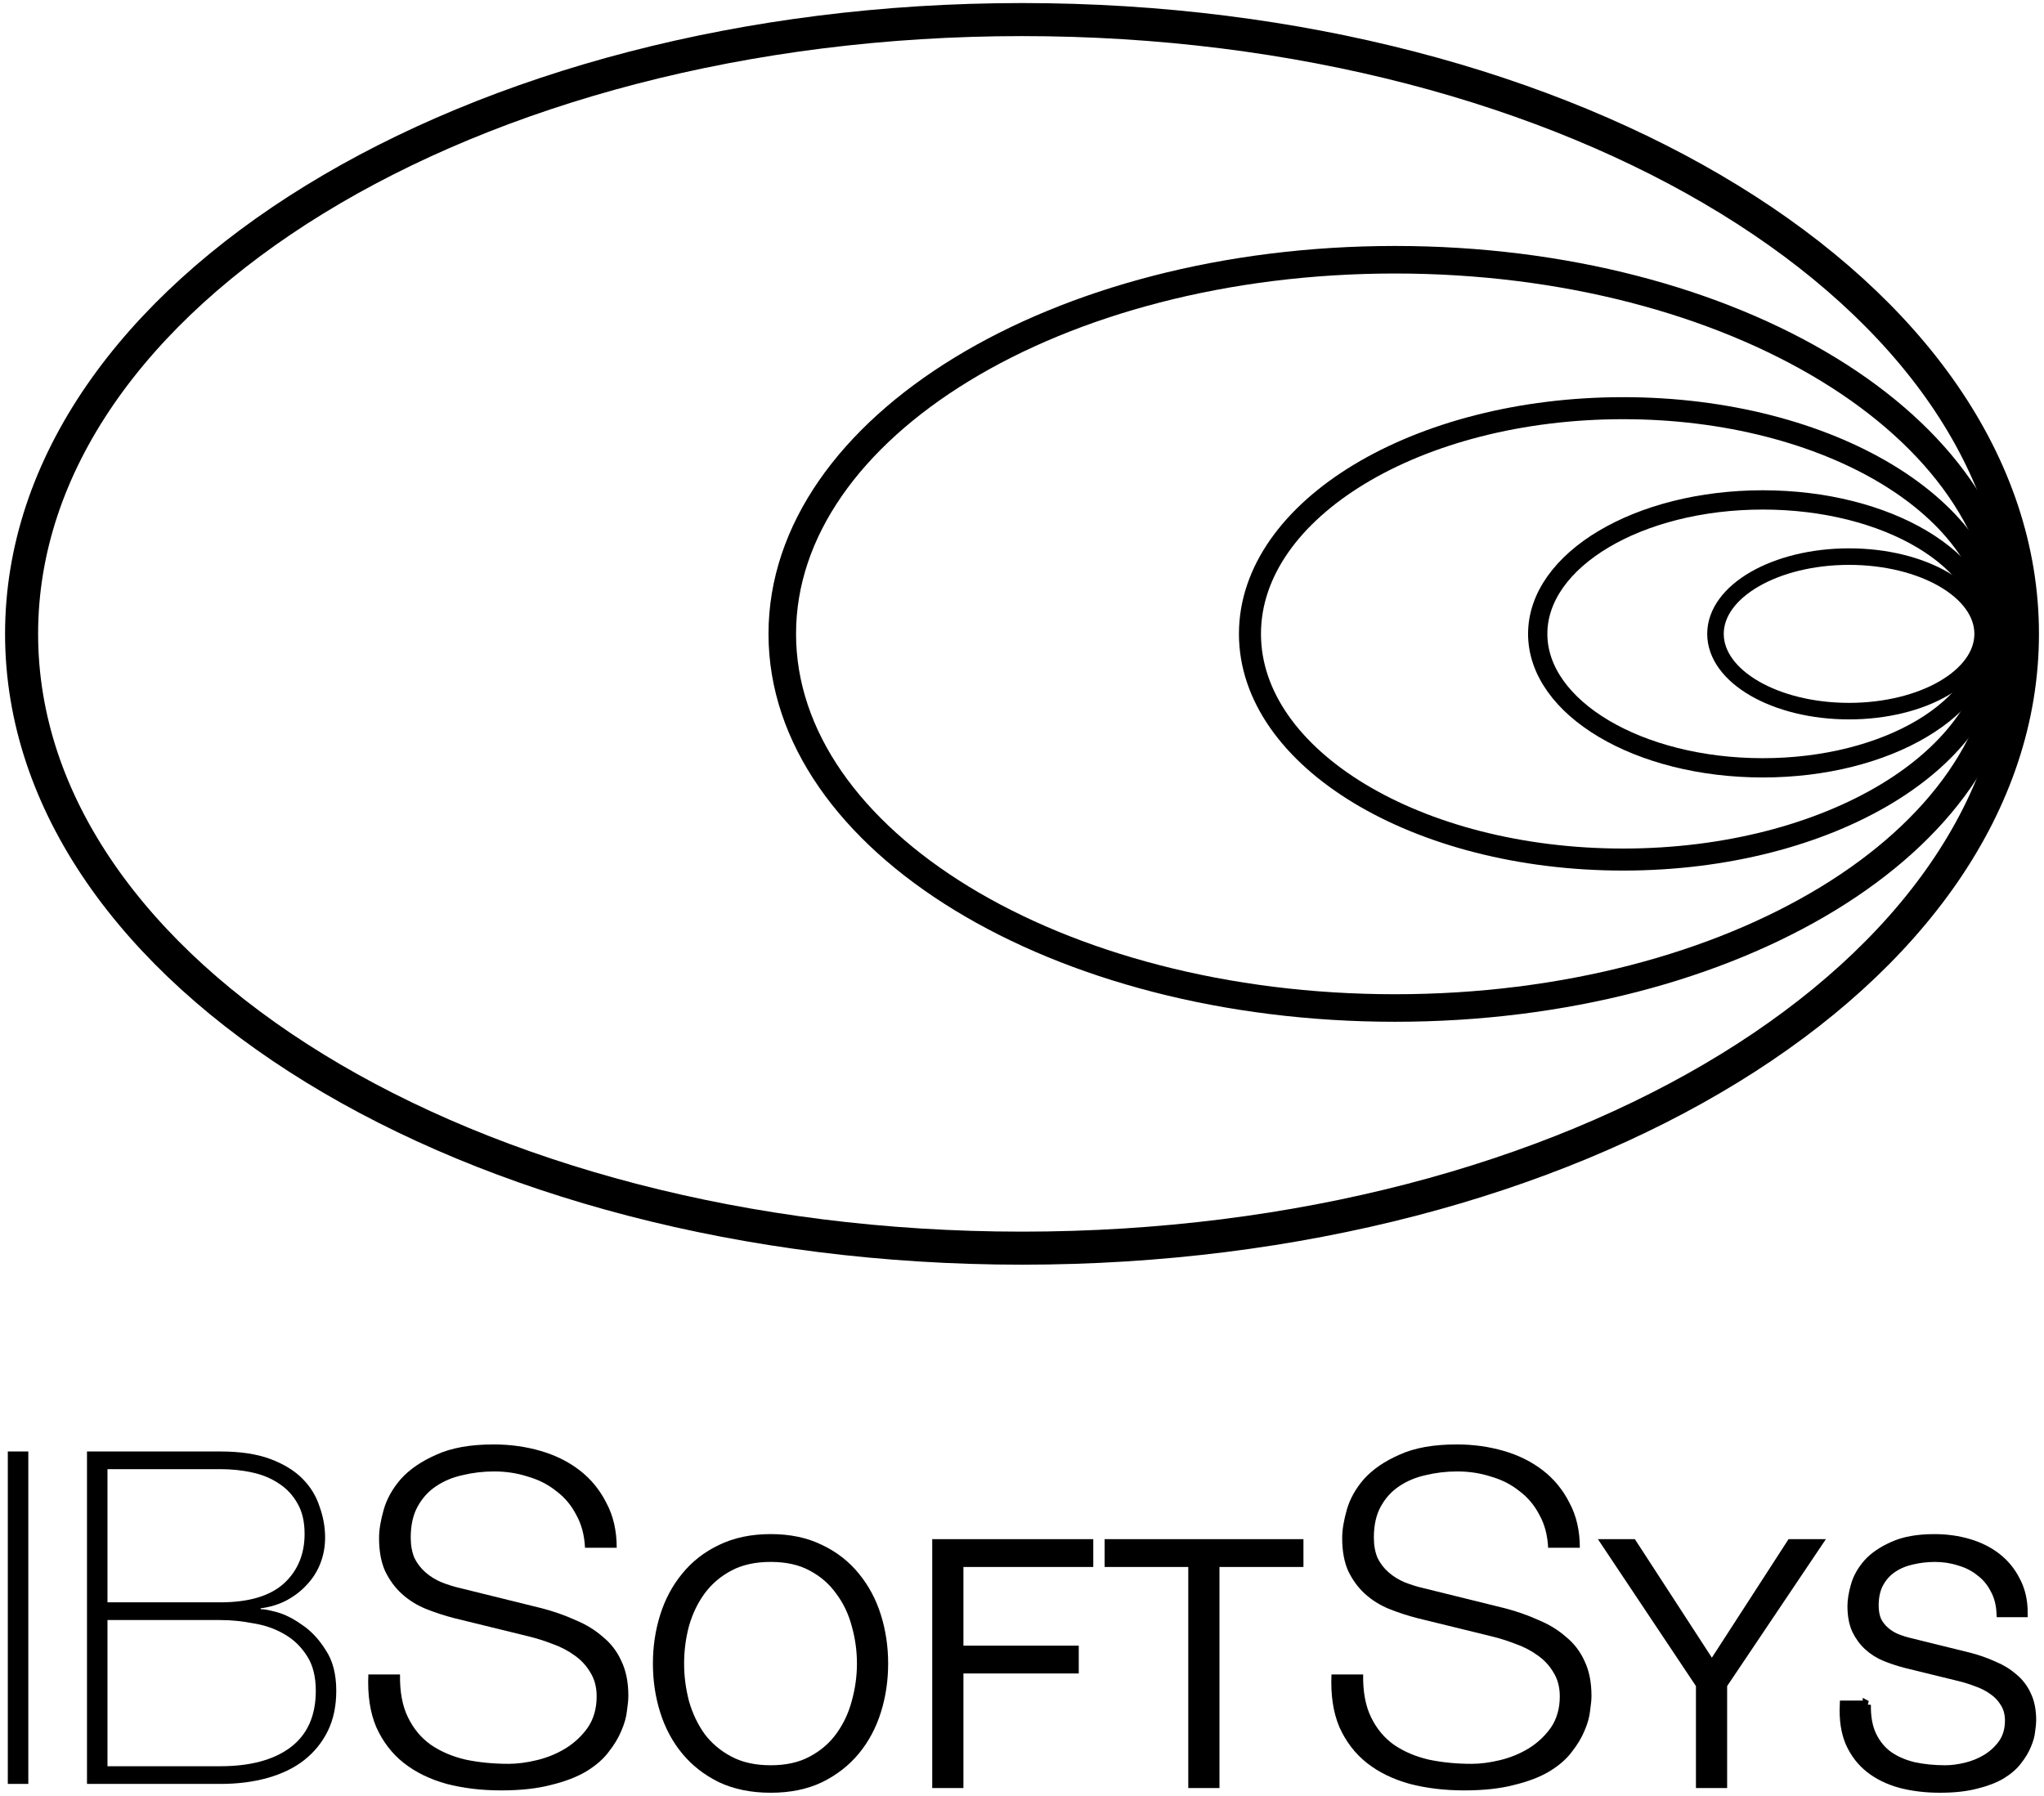
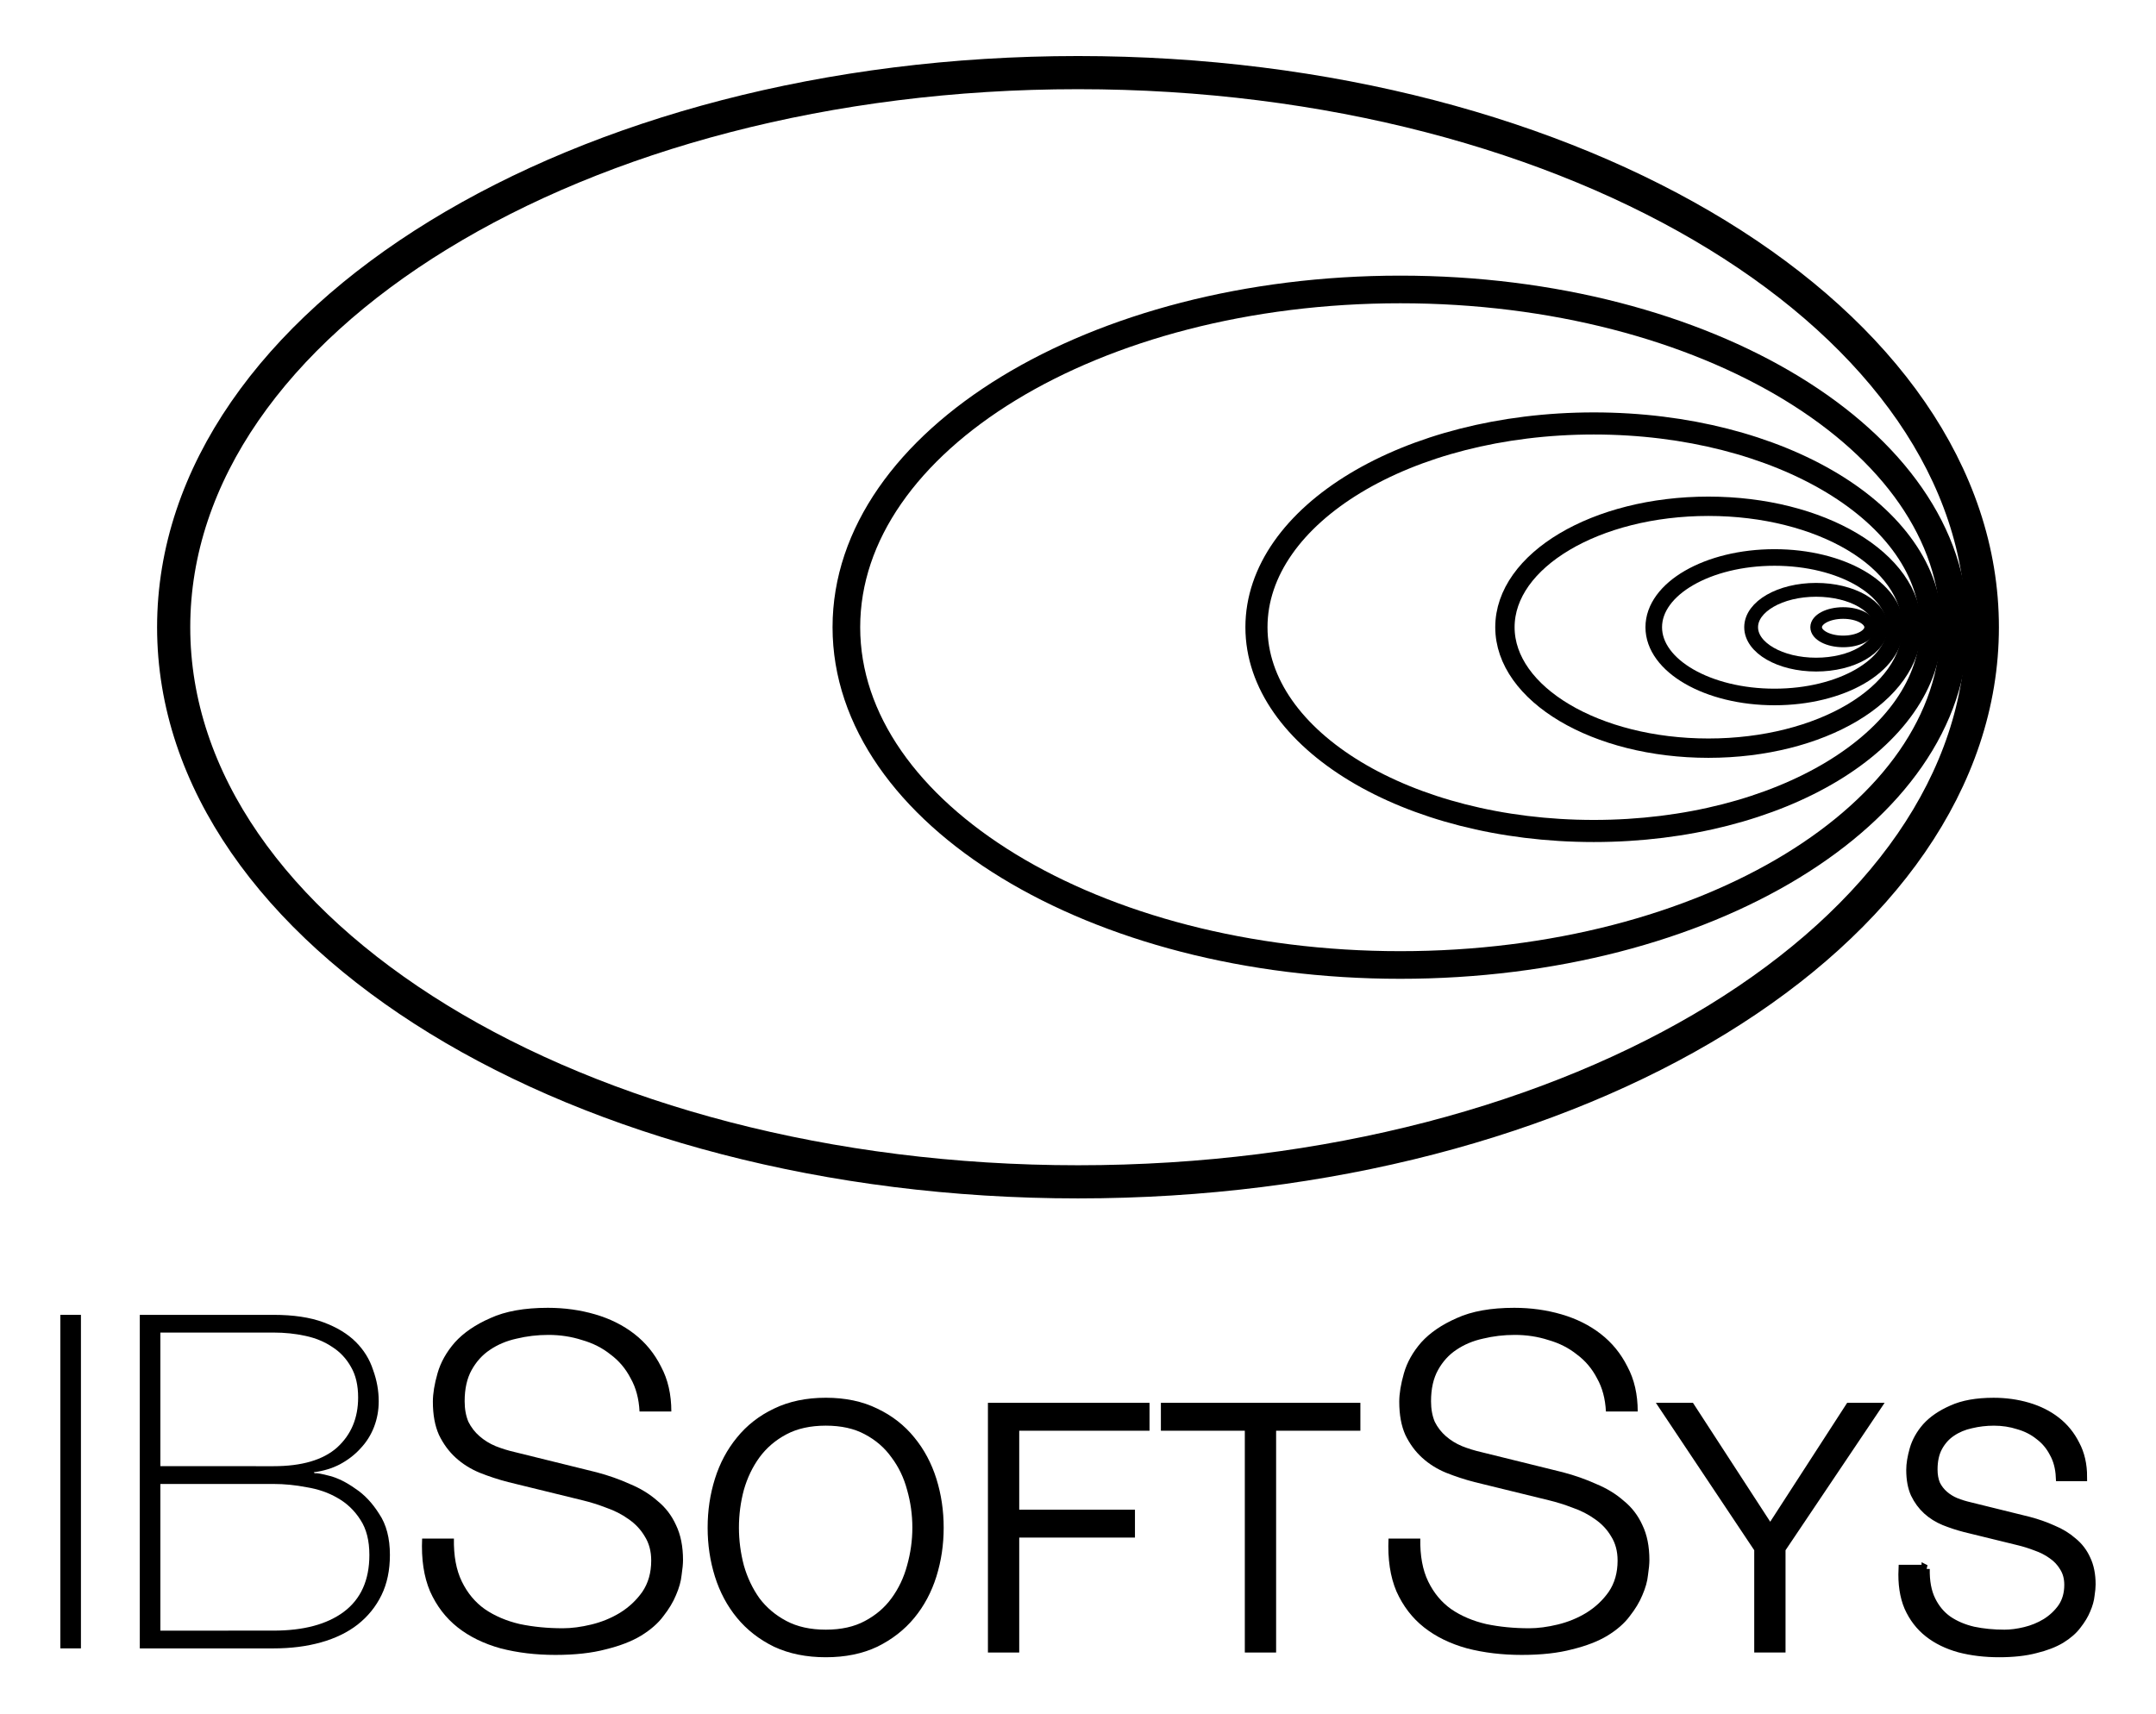
- <svg xmlns="http://www.w3.org/2000/svg" width="371" height="326" viewBox="0 0 98.16 86.254">
+ <svg xmlns="http://www.w3.org/2000/svg" width="390" height="310" viewBox="0 0 103.188 82.021">
  <defs>
    <path id="b" d="M1600.665 5530.211h158.58v94.55H1600.665z" />
    <path id="a" d="M157-13h55v40h-55z" />
    <path id="c" d="M157-13h55v40h-55z" />
    <path id="d" d="M1600.665 5530.211h158.58v94.55H1600.665z" />
    <path id="e" d="M157-13h55v40h-55z" />
    <path id="f" d="M1600.665 5530.211h158.58v94.55H1600.665z" />
    <path id="g" d="M157-13h55v40h-55z" />
    <path id="h" d="M1600.665 5530.211h158.58v94.55H1600.665z" />
    <path id="i" d="M157-13h55v40h-55z" />
    <path id="j" d="M1600.665 5530.211h158.58v94.55H1600.665z" />
    <path id="k" d="M157-13h55v40h-55z" />
    <path id="l" d="M1600.665 5530.211h158.58v94.55H1600.665z" />
    <path id="m" d="M157-13h55v40h-55z" />
    <path id="n" d="M1600.665 5530.211h158.58v94.55H1600.665z" />
    <path id="o" d="M157-13h55v40h-55z" />
    <path id="p" d="M1600.665 5530.211h158.58v94.55H1600.665z" />
  </defs>
-   <g transform="translate(.2425352 .1472017)">
-     <ellipse cx="48.838" cy="30.298" rx="48.044" ry="29.505" style="font-variation-settings:normal;display:inline;fill:none;fill-opacity:1;stroke:#000;stroke-width:1.587;stroke-linecap:butt;stroke-linejoin:miter;stroke-miterlimit:4;stroke-dasharray:none;stroke-dashoffset:0;stroke-opacity:1;stop-color:#000" />
-     <ellipse cx="66.752" cy="30.298" rx="29.427" ry="17.97" style="font-variation-settings:normal;display:inline;fill:none;fill-opacity:1;stroke:#000;stroke-width:1.323;stroke-linecap:butt;stroke-linejoin:miter;stroke-miterlimit:4;stroke-dasharray:none;stroke-dashoffset:0;stroke-opacity:1;stop-color:#000" />
-     <ellipse cx="77.707" cy="30.298" rx="17.922" ry="10.84" style="font-variation-settings:normal;display:inline;fill:none;fill-opacity:1;stroke:#000;stroke-width:1.058;stroke-linecap:butt;stroke-linejoin:miter;stroke-miterlimit:4;stroke-dasharray:none;stroke-dashoffset:0;stroke-opacity:1;stop-color:#000" />
-     <ellipse cx="84.414" cy="30.298" rx="10.81" ry="6.434" style="font-variation-settings:normal;display:inline;fill:none;fill-opacity:1;stroke:#000;stroke-width:.926;stroke-linecap:butt;stroke-linejoin:miter;stroke-miterlimit:4;stroke-dasharray:none;stroke-dashoffset:0;stroke-opacity:1;stop-color:#000" />
-     <ellipse cx="88.556" cy="30.298" rx="6.415" ry="3.711" style="font-variation-settings:normal;display:inline;fill:none;fill-opacity:1;stroke:#000;stroke-width:.794;stroke-linecap:butt;stroke-linejoin:miter;stroke-miterlimit:4;stroke-dasharray:none;stroke-dashoffset:0;stroke-opacity:1;stop-color:#000" />
-     <path d="M.132 69.568h.985v15.967H.132Z" style="font-weight:200;font-size:27.781px;line-height:1.25;font-family:&quot;Helvetica Neue&quot;;-inkscape-font-specification:&quot;Helvetica Neue Ultra-Light&quot;;text-align:center;letter-spacing:0;text-anchor:middle;fill:#000;fill-opacity:1;stroke:none;stroke-width:.265;stroke-miterlimit:4;stroke-dasharray:none;stroke-opacity:1" />
-     <path d="M3.935 69.568h6.4q1.432 0 2.394.358.962.358 1.544.939.582.581.828 1.342.269.738.269 1.498 0 .649-.224 1.23t-.649 1.029q-.403.447-.985.76-.559.291-1.253.38l.045.045q.157-.022.738.134.582.157 1.208.604.649.425 1.141 1.208.515.76.515 1.968 0 1.096-.403 1.923-.403.827-1.141 1.409-.716.559-1.745.85-1.029.291-2.283.291H3.935Zm6.4 7.246q2.036 0 3.043-.894 1.007-.917 1.007-2.393 0-.872-.336-1.454-.336-.604-.895-.962-.559-.38-1.298-.537-.716-.157-1.522-.157H4.919v6.396zm0 7.872q2.148 0 3.357-.894 1.231-.917 1.231-2.728 0-1.029-.425-1.677-.425-.671-1.097-1.051-.649-.38-1.477-.514-.806-.157-1.589-.157H4.919v7.022z" style="font-weight:200;font-size:27.781px;line-height:1.25;font-family:&quot;Helvetica Neue&quot;;-inkscape-font-specification:&quot;Helvetica Neue Ultra-Light&quot;;text-align:center;letter-spacing:0;text-anchor:middle;fill:#000;fill-opacity:1;stroke:none;stroke-width:.265;stroke-opacity:1" />
-     <path d="M18.969 80.279h-1.522q-.067 1.476.38 2.527.47 1.051 1.32 1.722.85.671 2.059 1.006 1.208.313 2.618.313t2.417-.268q1.007-.246 1.678-.649.694-.425 1.074-.939.403-.514.604-1.006.224-.514.269-.962.067-.447.067-.716 0-.984-.336-1.677-.313-.693-.895-1.163-.559-.492-1.32-.805-.738-.335-1.589-.559l-3.894-.962q-.492-.112-.94-.291-.425-.179-.761-.47-.336-.291-.537-.693-.179-.425-.179-.984 0-.895.336-1.498.336-.604.873-.962.559-.38 1.276-.537.738-.179 1.522-.179.85 0 1.611.246.783.224 1.365.693.604.447.962 1.14.38.671.425 1.588h1.522q0-1.23-.492-2.147-.47-.939-1.276-1.565-.806-.626-1.88-.939-1.074-.313-2.26-.313-1.678 0-2.752.492-1.074.47-1.701 1.163-.604.693-.828 1.476-.224.783-.224 1.364 0 .939.291 1.588.313.649.806 1.096.492.447 1.141.716.671.268 1.365.447l3.558.872q.559.134 1.141.358.582.201 1.052.537.492.335.783.827.313.492.313 1.163 0 .872-.425 1.498-.425.604-1.074 1.006-.627.38-1.365.559-.738.179-1.365.179-1.097 0-2.059-.201-.962-.224-1.678-.716-.694-.492-1.097-1.319-.403-.827-.38-2.057z" style="font-weight:300;font-size:27.781px;line-height:1.25;font-family:&quot;Helvetica Neue&quot;;-inkscape-font-specification:&quot;Helvetica Neue Light&quot;;text-align:center;letter-spacing:0;text-anchor:middle;fill:#000;fill-opacity:1;stroke:none;stroke-width:.265;stroke-opacity:1" />
-     <path d="M32.412 79.756q0-.955.243-1.861.259-.906.777-1.619.535-.728 1.361-1.165.826-.437 1.976-.437 1.15 0 1.96.437.826.437 1.344 1.165.535.712.777 1.619.259.906.259 1.861 0 .939-.259 1.861-.243.906-.777 1.635-.518.712-1.344 1.149-.81.437-1.96.437-1.15 0-1.976-.437-.826-.437-1.361-1.149-.518-.728-.777-1.635-.243-.923-.243-1.861zm-1.101 0q0 1.198.34 2.282.34 1.084 1.02 1.91.68.826 1.701 1.327 1.037.486 2.397.486 1.361 0 2.381-.486 1.02-.502 1.701-1.327.68-.826 1.02-1.91.34-1.084.34-2.282 0-1.198-.34-2.282-.34-1.084-1.02-1.91-.68-.842-1.701-1.327-1.02-.502-2.381-.502-1.361 0-2.397.502-1.02.486-1.701 1.327-.68.826-1.02 1.91-.34 1.084-.34 2.282z" style="font-size:20.108px;line-height:1.25;font-family:&quot;Helvetica Neue&quot;;-inkscape-font-specification:&quot;Helvetica Neue, Normal&quot;;text-align:center;letter-spacing:1.005px;text-anchor:middle;fill:#000;fill-opacity:1;stroke:#000;stroke-width:.397;stroke-miterlimit:4;stroke-dasharray:none;stroke-opacity:1" />
-     <path d="M44.725 73.978v11.557h1.101v-5.503h5.539v-.939h-5.539v-4.176h6.236v-.939zM53.004 73.978v.939h4.017v10.618h1.101v-10.618h4.033v-.939z" style="font-size:20.108px;line-height:1.25;font-family:&quot;Helvetica Neue&quot;;-inkscape-font-specification:&quot;Helvetica Neue, Normal&quot;;font-variation-settings:normal;text-align:center;letter-spacing:1.005px;text-anchor:middle;vector-effect:none;fill:#000;fill-opacity:1;stroke:#000;stroke-width:.397;stroke-linecap:butt;stroke-linejoin:miter;stroke-miterlimit:4;stroke-dasharray:none;stroke-dashoffset:0;stroke-opacity:1;-inkscape-stroke:none;stop-color:#000" />
-     <path d="M65.222 80.279h-1.522q-.067 1.476.38 2.527.47 1.051 1.32 1.722.85.671 2.059 1.006 1.208.313 2.618.313 1.41 0 2.417-.268 1.007-.246 1.678-.649.694-.425 1.074-.939.403-.514.604-1.006.224-.514.269-.962.067-.447.067-.716 0-.984-.336-1.677-.313-.693-.895-1.163-.559-.492-1.32-.805-.738-.335-1.589-.559l-3.894-.962q-.492-.112-.94-.291-.425-.179-.761-.47-.336-.291-.537-.693-.179-.425-.179-.984 0-.895.336-1.498.336-.604.873-.962.559-.38 1.276-.537.738-.179 1.522-.179.85 0 1.611.246.783.224 1.365.693.604.447.962 1.14.38.671.425 1.588h1.522q0-1.23-.492-2.147-.47-.939-1.276-1.565-.806-.626-1.88-.939-1.074-.313-2.26-.313-1.678 0-2.752.492-1.074.47-1.701 1.163-.604.693-.828 1.476-.224.783-.224 1.364 0 .939.291 1.588.313.649.806 1.096.492.447 1.141.716.671.268 1.365.447l3.558.872q.559.134 1.141.358.582.201 1.052.537.492.335.783.827.313.492.313 1.163 0 .872-.425 1.498-.425.604-1.074 1.006-.627.38-1.365.559-.738.179-1.365.179-1.097 0-2.059-.201-.962-.224-1.678-.716-.694-.492-1.097-1.319-.403-.827-.38-2.057z" style="font-weight:300;font-size:27.781px;line-height:1.25;font-family:&quot;Helvetica Neue&quot;;-inkscape-font-specification:&quot;Helvetica Neue Light&quot;;text-align:center;letter-spacing:0;text-anchor:middle;fill:#000;fill-opacity:1;stroke:none;stroke-width:.265;stroke-opacity:1" />
-     <path d="M81.401 80.776v4.759h1.101v-4.759l4.568-6.798h-1.312l-3.79 5.859-3.806-5.859h-1.296zM89.408 81.731h-1.101q-.049 1.068.275 1.829.34.761.956 1.246.615.486 1.49.728.875.227 1.895.227 1.02 0 1.749-.194.729-.178 1.215-.469.502-.308.777-.68.292-.372.437-.728.162-.372.194-.696.049-.324.049-.518 0-.712-.243-1.214-.227-.502-.648-.842-.405-.356-.956-.583-.535-.243-1.15-.405l-2.818-.696q-.356-.081-.68-.21-.308-.129-.551-.34-.243-.21-.389-.502-.13-.308-.13-.712 0-.647.243-1.084.243-.437.632-.696.405-.275.923-.388.535-.129 1.101-.129.616 0 1.166.178.567.162.988.502.437.324.696.826.275.486.308 1.149h1.101q0-.89-.356-1.554-.34-.68-.923-1.133-.583-.453-1.361-.68-.777-.227-1.636-.227-1.215 0-1.992.356-.777.34-1.231.842-.437.502-.599 1.068-.162.567-.162.987 0 .68.211 1.149.227.469.583.793.356.324.826.518.486.194.988.324l2.575.631q.405.097.826.259.421.146.761.388.356.243.567.599.227.356.227.842 0 .631-.308 1.084-.308.437-.777.728-.454.275-.988.405-.535.129-.988.129-.794 0-1.49-.146-.696-.162-1.215-.518-.502-.356-.794-.955-.292-.599-.275-1.489z" style="font-size:20.108px;line-height:1.25;font-family:&quot;Helvetica Neue&quot;;-inkscape-font-specification:&quot;Helvetica Neue, Normal&quot;;font-variation-settings:normal;text-align:center;letter-spacing:1.005px;text-anchor:middle;vector-effect:none;fill:#000;fill-opacity:1;stroke:#000;stroke-width:.397;stroke-linecap:butt;stroke-linejoin:miter;stroke-miterlimit:4;stroke-dasharray:none;stroke-dashoffset:0;stroke-opacity:1;-inkscape-stroke:none;stop-color:#000" />
+   <g style="display:inline">
+     <path d="M.375 69.715h.985v15.967H.375Z" style="font-weight:200;font-size:27.781px;line-height:1.25;font-family:&quot;Helvetica Neue&quot;;-inkscape-font-specification:&quot;Helvetica Neue Ultra-Light&quot;;text-align:center;letter-spacing:0;text-anchor:middle;fill:#000;fill-opacity:1;stroke:none;stroke-width:.265;stroke-miterlimit:4;stroke-dasharray:none;stroke-opacity:1" transform="translate(2.513569 -6.768718)" />
+     <path d="M4.177 69.715H10.577q1.432 0 2.394.358.962.358 1.544.939.582.581.828 1.342.269.738.269 1.498 0 .649-.224 1.23t-.649 1.029q-.403.447-.985.76-.559.291-1.253.38l.045.045q.157-.022.738.134.582.157 1.208.604.649.425 1.141 1.208.515.76.515 1.968 0 1.096-.403 1.923-.403.827-1.141 1.409-.716.559-1.745.85-1.029.291-2.283.291H4.177ZM10.577 76.96q2.036 0 3.043-.894 1.007-.917 1.007-2.393 0-.872-.336-1.454-.336-.604-.895-.962-.559-.38-1.298-.537-.716-.157-1.522-.157H5.162v6.396zm0 7.872q2.148 0 3.357-.894 1.231-.917 1.231-2.728 0-1.029-.425-1.677-.425-.671-1.097-1.051-.649-.38-1.477-.514-.806-.157-1.589-.157H5.162v7.022z" style="font-weight:200;font-size:27.781px;line-height:1.25;font-family:&quot;Helvetica Neue&quot;;-inkscape-font-specification:&quot;Helvetica Neue Ultra-Light&quot;;text-align:center;letter-spacing:0;text-anchor:middle;fill:#000;fill-opacity:1;stroke:none;stroke-width:.265;stroke-opacity:1" transform="translate(2.513569 -6.768718)" />
+     <path d="M19.212 80.427h-1.522q-.067 1.476.38 2.527.47 1.051 1.32 1.722.85.671 2.059 1.006 1.208.313 2.618.313t2.417-.268q1.007-.246 1.678-.649.694-.425 1.074-.939.403-.514.604-1.006.224-.514.269-.962.067-.447.067-.716 0-.984-.336-1.677-.313-.693-.895-1.163-.559-.492-1.32-.805-.738-.335-1.589-.559l-3.894-.962q-.492-.112-.94-.291-.425-.179-.761-.47-.336-.291-.537-.693-.179-.425-.179-.984 0-.895.336-1.498.336-.604.873-.962.559-.38 1.276-.537.738-.179 1.522-.179.85 0 1.611.246.783.224 1.365.693.604.447.962 1.14.38.671.425 1.588h1.522q0-1.23-.492-2.147-.47-.939-1.276-1.565-.806-.626-1.88-.939-1.074-.313-2.26-.313-1.678 0-2.752.492-1.074.47-1.701 1.163-.604.693-.828 1.476-.224.783-.224 1.364 0 .939.291 1.588.313.649.806 1.096.492.447 1.141.716.671.268 1.365.447l3.558.872q.559.134 1.141.358.582.201 1.052.537.492.335.783.827.313.492.313 1.163 0 .872-.425 1.498-.425.604-1.074 1.006-.627.38-1.365.559-.738.179-1.365.179-1.097 0-2.059-.201-.962-.224-1.678-.716-.694-.492-1.097-1.319-.403-.827-.38-2.057z" style="font-weight:300;font-size:27.781px;line-height:1.25;font-family:&quot;Helvetica Neue&quot;;-inkscape-font-specification:&quot;Helvetica Neue Light&quot;;text-align:center;letter-spacing:0;text-anchor:middle;fill:#000;fill-opacity:1;stroke:none;stroke-width:.265;stroke-opacity:1" transform="translate(2.513569 -6.768718)" />
+     <path d="M32.654 79.903q0-.955.243-1.861.259-.906.777-1.619.535-.728 1.361-1.165.826-.437 1.976-.437 1.15 0 1.96.437.826.437 1.344 1.165.535.712.777 1.619.259.906.259 1.861 0 .939-.259 1.861-.243.906-.777 1.635-.518.712-1.344 1.149-.81.437-1.96.437-1.15 0-1.976-.437-.826-.437-1.361-1.149-.518-.728-.777-1.635-.243-.923-.243-1.861zm-1.101 0q0 1.198.34 2.282.34 1.084 1.02 1.91.68.826 1.701 1.327 1.037.486 2.397.486 1.361 0 2.381-.486 1.02-.502 1.701-1.327.68-.826 1.02-1.91.34-1.084.34-2.282 0-1.198-.34-2.282-.34-1.084-1.02-1.91-.68-.842-1.701-1.327-1.02-.502-2.381-.502-1.361 0-2.397.502-1.02.486-1.701 1.327-.68.826-1.02 1.91-.34 1.084-.34 2.282z" style="font-size:20.108px;line-height:1.25;font-family:&quot;Helvetica Neue&quot;;-inkscape-font-specification:&quot;Helvetica Neue, Normal&quot;;text-align:center;letter-spacing:1.005px;text-anchor:middle;fill:#000;fill-opacity:1;stroke:#000;stroke-width:.397;stroke-miterlimit:4;stroke-dasharray:none;stroke-opacity:1" transform="translate(2.513569 -6.768718)" />
+     <path d="M44.968 74.125v11.557h1.101v-5.503h5.539v-.939h-5.539v-4.176h6.236v-.939zM53.246 74.125v.939h4.017v10.618h1.101v-10.618h4.033v-.939z" style="font-size:20.108px;line-height:1.25;font-family:&quot;Helvetica Neue&quot;;-inkscape-font-specification:&quot;Helvetica Neue, Normal&quot;;font-variation-settings:normal;text-align:center;letter-spacing:1.005px;text-anchor:middle;vector-effect:none;fill:#000;fill-opacity:1;stroke:#000;stroke-width:.397;stroke-linecap:butt;stroke-linejoin:miter;stroke-miterlimit:4;stroke-dasharray:none;stroke-dashoffset:0;stroke-opacity:1;-inkscape-stroke:none;stop-color:#000" transform="translate(2.513569 -6.768718)" />
+     <path d="M65.464 80.427h-1.522q-.067 1.476.38 2.527.47 1.051 1.32 1.722.85.671 2.059 1.006 1.208.313 2.618.313 1.41 0 2.417-.268 1.007-.246 1.678-.649.694-.425 1.074-.939.403-.514.604-1.006.224-.514.269-.962.067-.447.067-.716 0-.984-.336-1.677-.313-.693-.895-1.163-.559-.492-1.32-.805-.738-.335-1.589-.559l-3.894-.962q-.492-.112-.94-.291-.425-.179-.761-.47-.336-.291-.537-.693-.179-.425-.179-.984 0-.895.336-1.498.336-.604.873-.962.559-.38 1.276-.537.738-.179 1.522-.179.85 0 1.611.246.783.224 1.365.693.604.447.962 1.14.38.671.425 1.588h1.522q0-1.23-.492-2.147-.47-.939-1.276-1.565-.806-.626-1.88-.939-1.074-.313-2.26-.313-1.678 0-2.752.492-1.074.47-1.701 1.163-.604.693-.828 1.476-.224.783-.224 1.364 0 .939.291 1.588.313.649.806 1.096.492.447 1.141.716.671.268 1.365.447l3.558.872q.559.134 1.141.358.582.201 1.052.537.492.335.783.827.313.492.313 1.163 0 .872-.425 1.498-.425.604-1.074 1.006-.627.38-1.365.559-.738.179-1.365.179-1.097 0-2.059-.201-.962-.224-1.678-.716-.694-.492-1.097-1.319-.403-.827-.38-2.057z" style="font-weight:300;font-size:27.781px;line-height:1.25;font-family:&quot;Helvetica Neue&quot;;-inkscape-font-specification:&quot;Helvetica Neue Light&quot;;text-align:center;letter-spacing:0;text-anchor:middle;fill:#000;fill-opacity:1;stroke:none;stroke-width:.265;stroke-opacity:1" transform="translate(2.513569 -6.768718)" />
+     <path d="M81.644 80.923v4.759h1.101v-4.759l4.568-6.798h-1.312l-3.79 5.859-3.806-5.859h-1.296zM89.65 81.878h-1.101q-.049 1.068.275 1.829.34.761.956 1.246.615.486 1.49.728.875.227 1.895.227 1.02 0 1.749-.194.729-.178 1.215-.469.502-.308.777-.68.292-.372.437-.728.162-.372.194-.696.049-.324.049-.518 0-.712-.243-1.214-.227-.502-.648-.842-.405-.356-.956-.583-.535-.243-1.15-.405l-2.818-.696q-.356-.081-.68-.21-.308-.129-.551-.34-.243-.21-.389-.502-.13-.308-.13-.712 0-.647.243-1.084.243-.437.632-.696.405-.275.923-.388.535-.129 1.101-.129.616 0 1.166.178.567.162.988.502.437.324.696.826.275.486.308 1.149h1.101q0-.89-.356-1.554-.34-.68-.923-1.133-.583-.453-1.361-.68-.777-.227-1.636-.227-1.215 0-1.992.356-.777.34-1.231.842-.437.502-.599 1.068-.162.567-.162.987 0 .68.211 1.149.227.469.583.793.356.324.826.518.486.194.988.324l2.575.631q.405.097.826.259.421.146.761.388.356.243.567.599.227.356.227.842 0 .631-.308 1.084-.308.437-.777.728-.454.275-.988.405-.535.129-.988.129-.794 0-1.49-.146-.696-.162-1.215-.518-.502-.356-.794-.955-.292-.599-.275-1.489z" style="font-size:20.108px;line-height:1.25;font-family:&quot;Helvetica Neue&quot;;-inkscape-font-specification:&quot;Helvetica Neue, Normal&quot;;font-variation-settings:normal;text-align:center;letter-spacing:1.005px;text-anchor:middle;vector-effect:none;fill:#000;fill-opacity:1;stroke:#000;stroke-width:.397;stroke-linecap:butt;stroke-linejoin:miter;stroke-miterlimit:4;stroke-dasharray:none;stroke-dashoffset:0;stroke-opacity:1;-inkscape-stroke:none;stop-color:#000" transform="translate(2.513569 -6.768718)" />
+     <ellipse cx="51.594" cy="30.027" rx="43.282" ry="26.551" style="font-variation-settings:normal;display:inline;fill:none;fill-opacity:1;stroke:#000;stroke-width:1.587;stroke-linecap:butt;stroke-linejoin:miter;stroke-miterlimit:4;stroke-dasharray:none;stroke-dashoffset:0;stroke-opacity:1;stop-color:#000" />
+     <ellipse cx="67.019" cy="30.027" rx="26.511" ry="16.17" style="font-variation-settings:normal;display:inline;fill:none;fill-opacity:1;stroke:#000;stroke-width:1.323;stroke-linecap:butt;stroke-linejoin:miter;stroke-miterlimit:4;stroke-dasharray:none;stroke-dashoffset:0;stroke-opacity:1;stop-color:#000" />
+     <ellipse cx="76.28" cy="30.027" rx="16.145" ry="9.755" style="font-variation-settings:normal;display:inline;fill:none;fill-opacity:1;stroke:#000;stroke-width:1.058;stroke-linecap:butt;stroke-linejoin:miter;stroke-miterlimit:4;stroke-dasharray:none;stroke-dashoffset:0;stroke-opacity:1;stop-color:#000" />
+     <ellipse cx="81.766" cy="30.027" rx="9.739" ry="5.79" style="font-variation-settings:normal;display:inline;fill:none;fill-opacity:1;stroke:#000;stroke-width:.926;stroke-linecap:butt;stroke-linejoin:miter;stroke-miterlimit:4;stroke-dasharray:none;stroke-dashoffset:0;stroke-opacity:1;stop-color:#000" />
+     <ellipse cx="84.93" cy="30.027" rx="5.78" ry="3.339" style="font-variation-settings:normal;display:inline;fill:none;fill-opacity:1;stroke:#000;stroke-width:.794;stroke-linecap:butt;stroke-linejoin:miter;stroke-miterlimit:4;stroke-dasharray:none;stroke-dashoffset:0;stroke-opacity:1;stop-color:#000" />
+     <ellipse cx="86.92" cy="30.027" rx="3.109" ry="1.79" style="font-variation-settings:normal;display:inline;fill:none;fill-opacity:1;stroke:#000;stroke-width:.661;stroke-linecap:butt;stroke-linejoin:miter;stroke-miterlimit:4;stroke-dasharray:none;stroke-dashoffset:0;stroke-opacity:1;stop-color:#000" />
+     <ellipse cx="88.215" cy="30.027" rx="1.293" ry=".68" style="font-variation-settings:normal;display:inline;fill:none;fill-opacity:1;stroke:#000;stroke-width:.556;stroke-linecap:butt;stroke-linejoin:miter;stroke-miterlimit:4;stroke-dasharray:none;stroke-dashoffset:0;stroke-opacity:1;stop-color:#000" />
  </g>
</svg>
